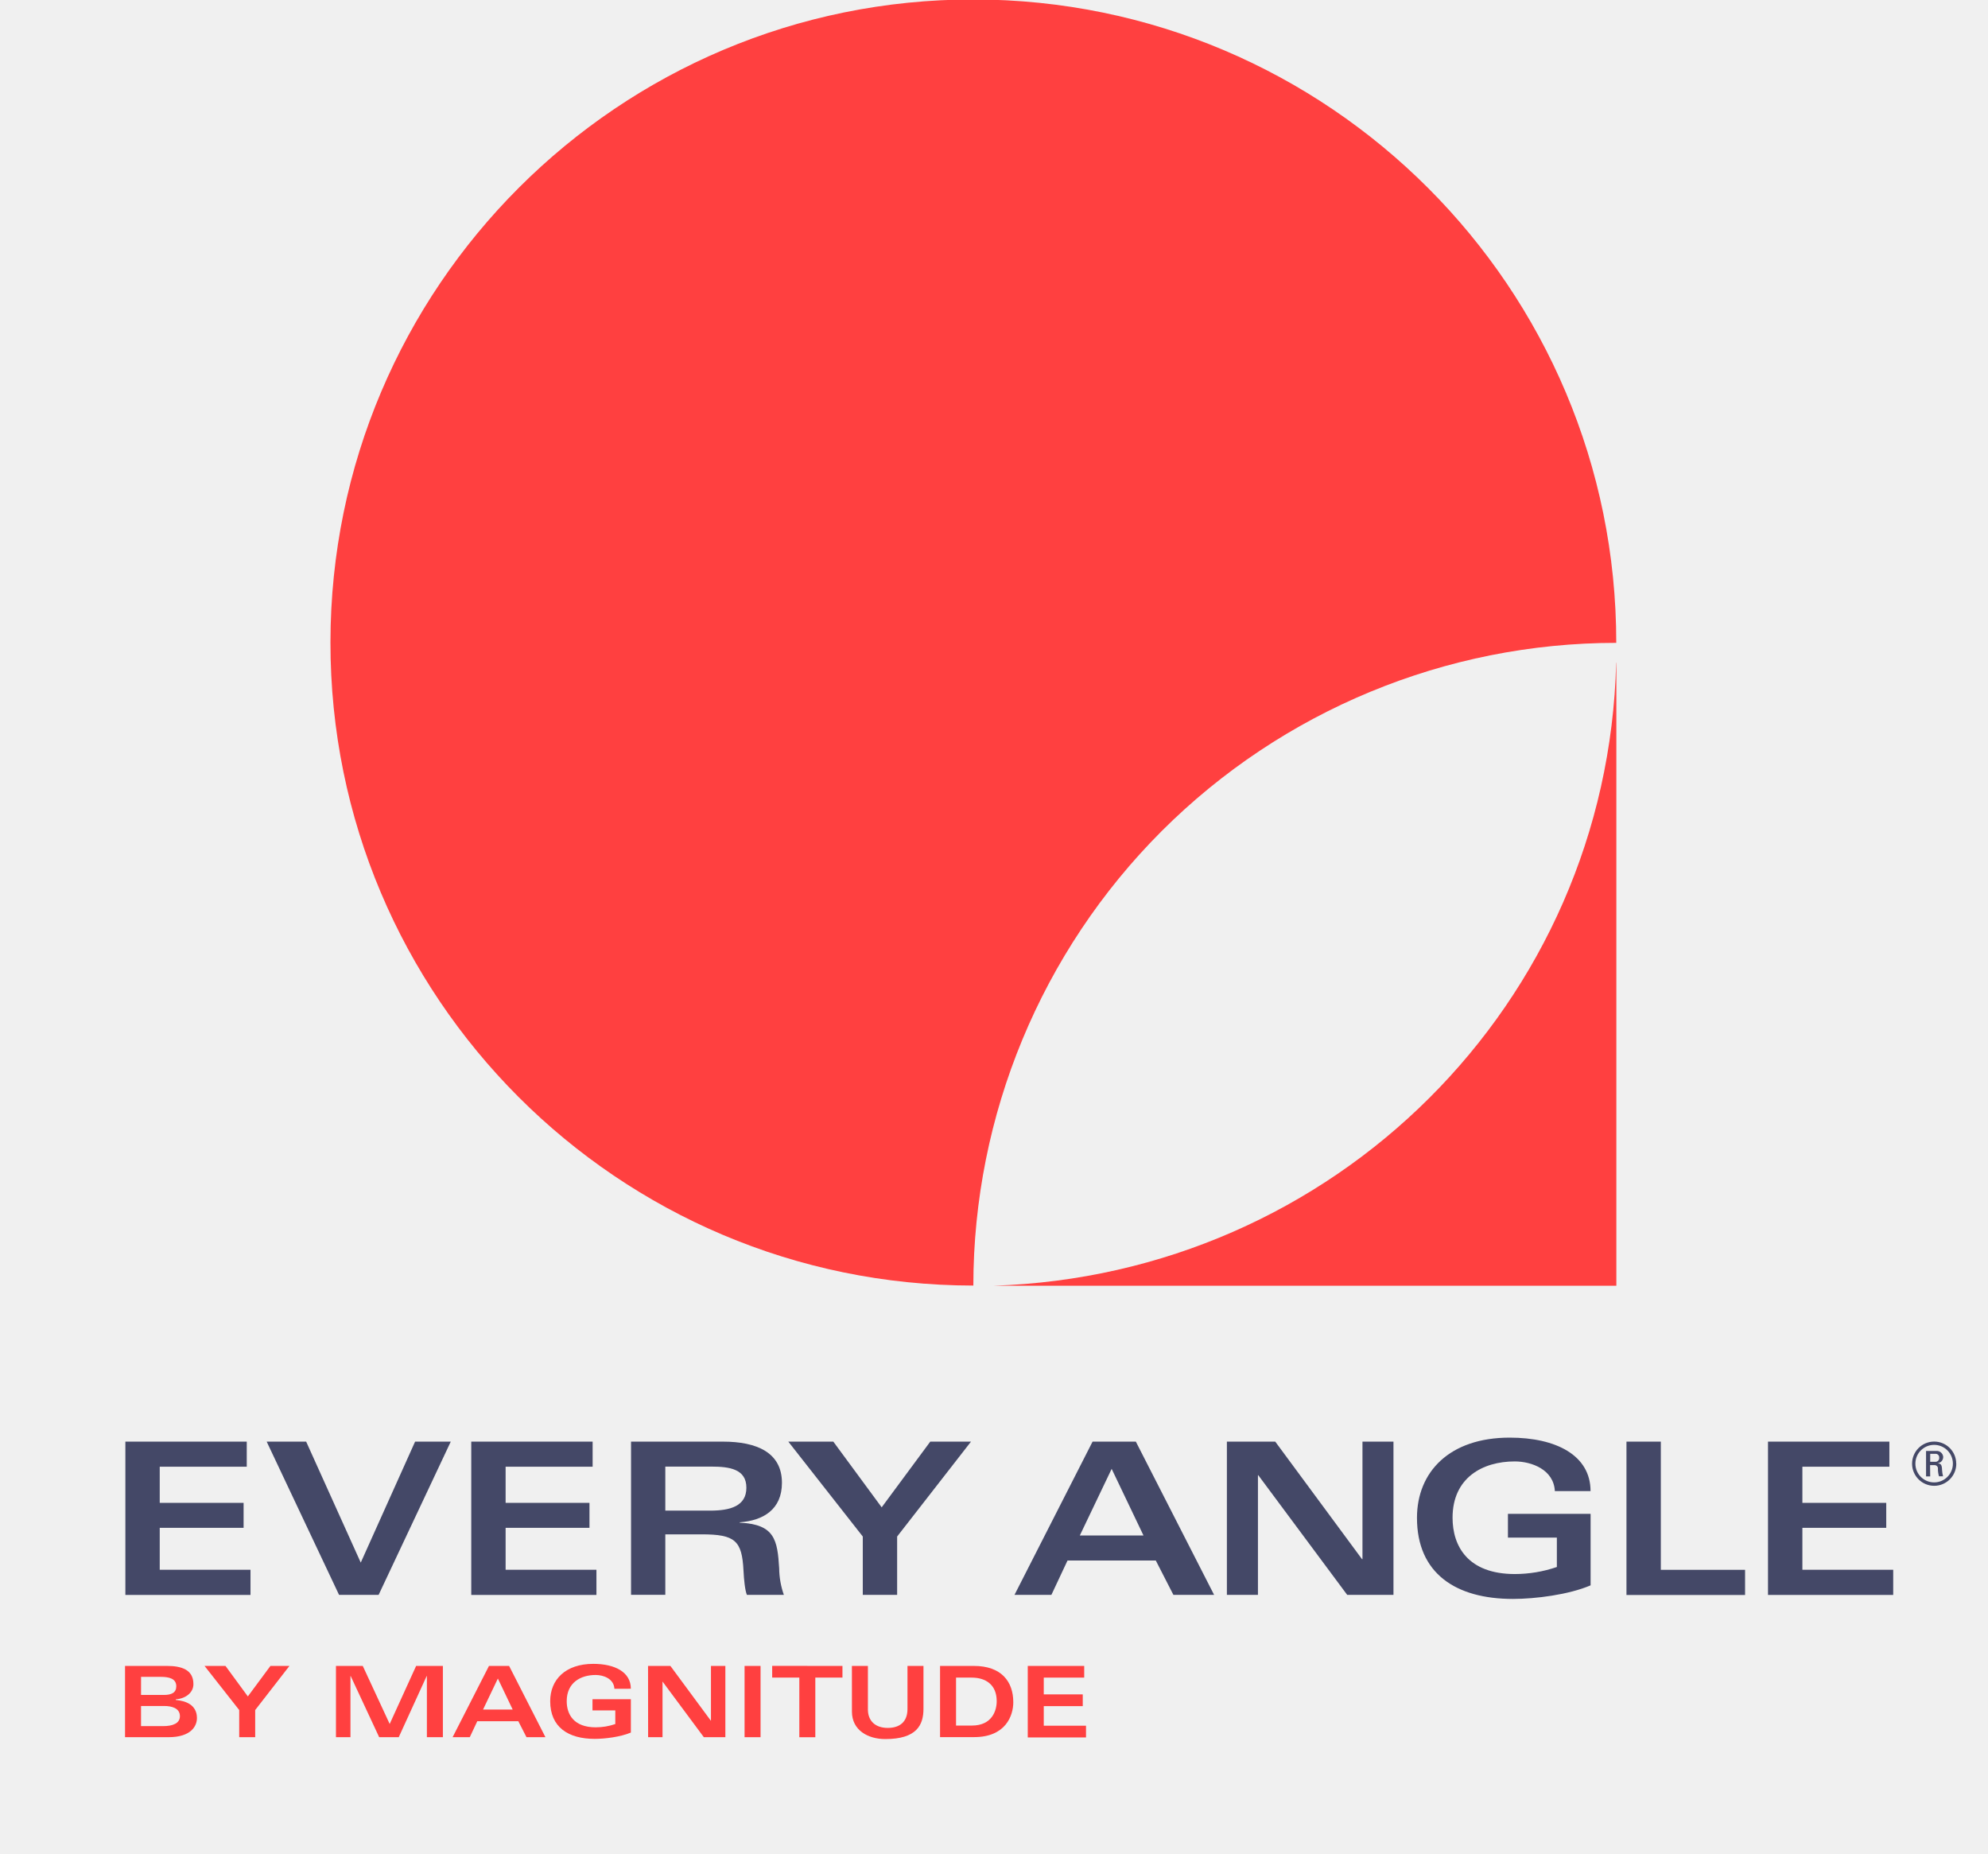
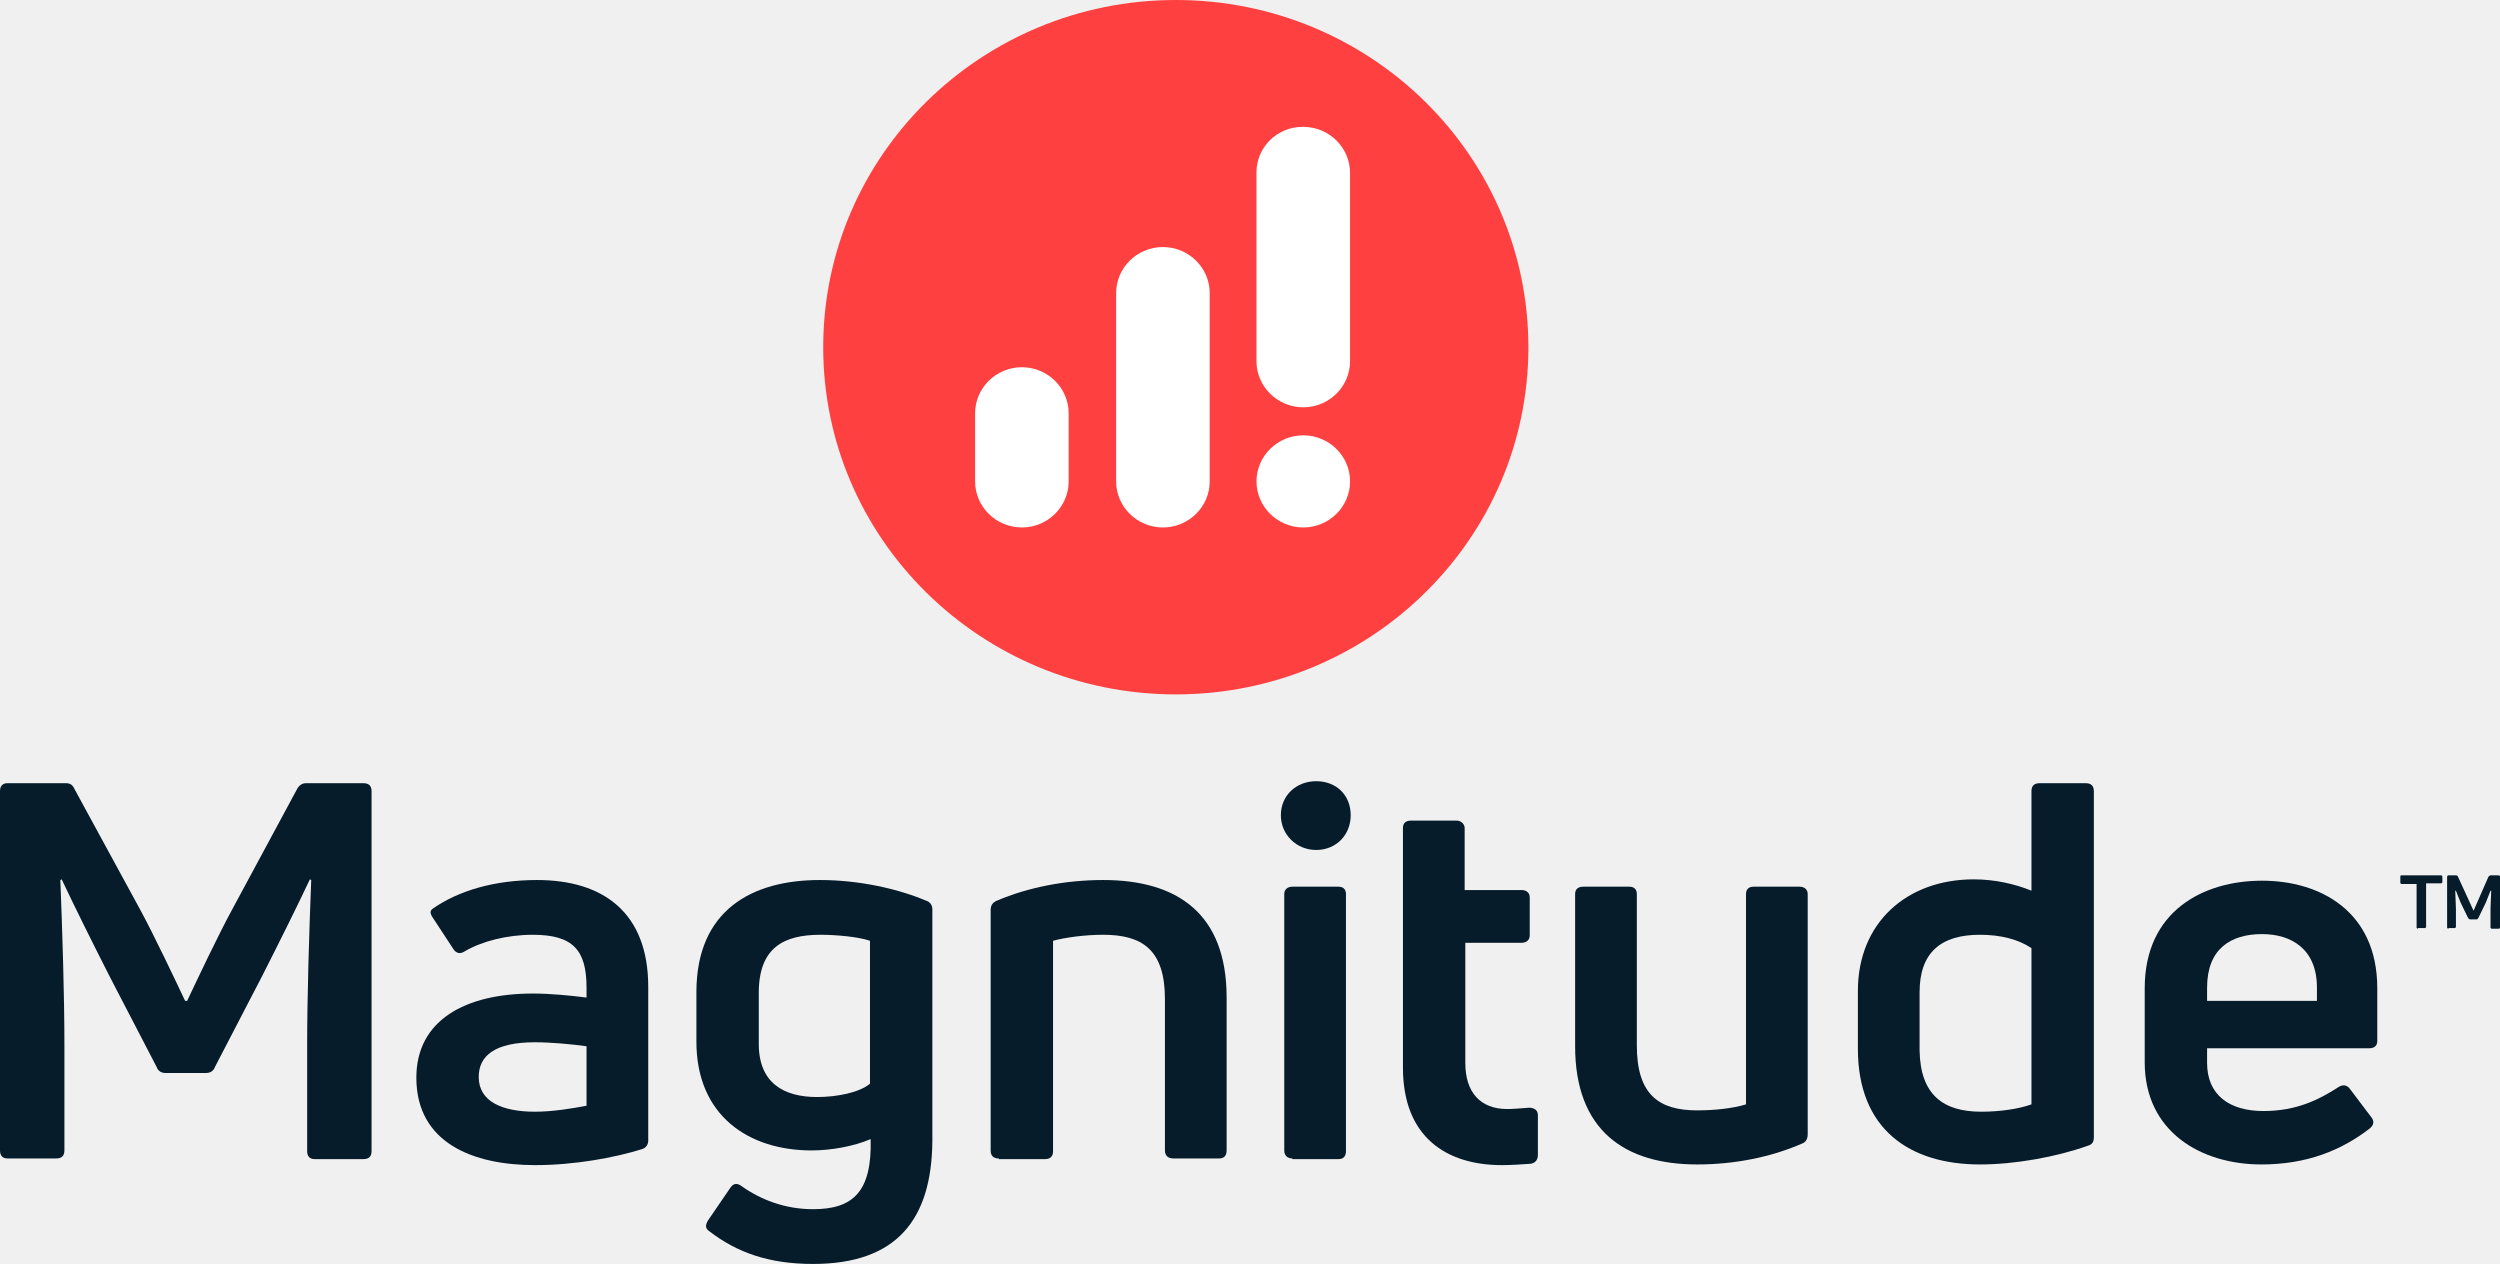
- <svg xmlns="http://www.w3.org/2000/svg" viewBox="0 0 711.16 662.82">
+ <svg xmlns="http://www.w3.org/2000/svg" width="269" height="136" viewBox="0 0 269 136" fill="none">
+   <g clip-path="url(#clip0)">
+     <path d="M162.193 119.332C162.703 119.332 163.652 119.261 164.527 119.189C165.111 119.189 165.476 119.476 165.476 119.979V124.29C165.476 124.721 165.257 125.152 164.673 125.224C163.725 125.295 162.484 125.367 161.609 125.367C155.626 125.367 150.957 122.35 150.957 114.878V89.086C150.957 88.583 151.249 88.296 151.833 88.296H156.721C157.158 88.296 157.523 88.583 157.596 89.014V95.768H163.725C164.235 95.768 164.6 96.055 164.6 96.558V100.653C164.6 101.156 164.235 101.443 163.725 101.443H157.669V114.375C157.669 117.536 159.274 119.332 162.193 119.332Z" fill="#061C2B" />
+     <path d="M126.516 74.717C147.469 74.717 164.455 57.991 164.455 37.359C164.455 16.726 147.469 0 126.516 0C105.564 0 88.578 16.726 88.578 37.359C88.578 57.991 105.564 74.717 126.516 74.717Z" fill="#FF4040" />
+     <path d="M114.988 51.799V44.471C114.988 41.741 112.726 39.514 109.954 39.514C107.182 39.514 104.92 41.741 104.92 44.471V51.799C104.92 54.529 107.182 56.756 109.954 56.756C112.726 56.756 114.988 54.529 114.988 51.799Z" fill="white" />
+     <path d="M130.164 51.799V31.539C130.164 28.809 127.902 26.582 125.13 26.582C122.357 26.582 120.096 28.809 120.096 31.539V51.799C120.096 54.529 122.357 56.756 125.13 56.756C127.902 56.756 130.164 54.529 130.164 51.799Z" fill="white" />
+     <path d="M145.266 38.867V18.608C145.266 15.877 143.004 13.65 140.231 13.65H140.158C137.386 13.65 135.197 15.877 135.197 18.536V38.867C135.197 41.598 137.459 43.825 140.231 43.825C143.004 43.825 145.266 41.598 145.266 38.867Z" fill="white" />
+     <path d="M145.267 51.799C145.267 49.069 143.006 46.842 140.233 46.842C137.461 46.842 135.199 49.069 135.199 51.799C135.199 54.529 137.461 56.756 140.233 56.756C143.006 56.756 145.267 54.529 145.267 51.799Z" fill="white" />
+     <path d="M0.803 124.649C0.292 124.649 0 124.361 0 123.786V85.135C0 84.56 0.292 84.272 0.803 84.272H7.077C7.515 84.272 7.807 84.416 8.025 84.919L15.029 97.779C16.561 100.581 18.969 105.682 19.918 107.693H20.137C21.085 105.682 23.493 100.581 25.025 97.779L31.956 84.919C32.175 84.488 32.539 84.272 32.904 84.272H39.106C39.689 84.272 39.981 84.56 39.981 85.135V123.858C39.981 124.433 39.689 124.72 39.106 124.72H33.853C33.342 124.72 33.05 124.433 33.05 123.858V112.435C33.05 107.119 33.269 100.222 33.488 94.69L33.342 94.618C31.956 97.564 30.059 101.371 28.162 105.107L23.128 114.806C22.982 115.237 22.617 115.453 22.179 115.453H17.802C17.364 115.453 16.999 115.237 16.853 114.806L11.819 105.107C9.922 101.371 8.025 97.564 6.639 94.618L6.493 94.69C6.712 100.222 6.931 107.119 6.931 112.435V123.786C6.931 124.361 6.639 124.649 6.056 124.649H0.803Z" fill="#061C2B" />
+     <path d="M57.785 94.69C64.935 94.69 69.751 98.211 69.751 106.185V122.709C69.751 123.141 69.532 123.5 69.094 123.643C66.103 124.577 61.798 125.368 57.566 125.368C50.927 125.368 44.799 122.997 44.799 115.956C44.799 109.778 50.052 106.904 57.348 106.904C59.245 106.904 61.36 107.119 63.111 107.335V106.257C63.111 102.234 61.652 100.582 57.348 100.582C54.502 100.582 51.803 101.3 49.979 102.378C49.541 102.665 49.103 102.593 48.812 102.162L46.55 98.714C46.258 98.283 46.258 97.995 46.55 97.78C49.322 95.84 53.189 94.69 57.785 94.69ZM57.566 119.62C59.463 119.62 61.652 119.261 63.111 118.974V112.579C61.579 112.364 59.318 112.148 57.566 112.148C53.262 112.148 51.511 113.585 51.511 115.884C51.511 118.543 54.065 119.62 57.566 119.62Z" fill="#061C2B" />
+     <path d="M87.481 136.001C82.739 136.001 79.31 134.779 76.319 132.48C75.881 132.193 75.881 131.834 76.173 131.331L78.581 127.81C78.872 127.379 79.237 127.236 79.748 127.595C81.864 129.104 84.49 130.109 87.481 130.109C91.786 130.109 93.829 128.241 93.683 122.566C91.859 123.356 89.378 123.787 87.335 123.787C80.55 123.787 74.933 120.051 74.933 112.077V106.76C74.933 97.923 80.915 94.69 88.211 94.69C92.443 94.69 96.601 95.624 99.665 96.918C100.103 97.061 100.322 97.421 100.322 97.852V122.781C100.249 131.187 96.528 136.001 87.481 136.001ZM87.919 118.04C90.108 118.04 92.516 117.537 93.61 116.603V101.228C92.37 100.797 89.962 100.582 88.284 100.582C84.344 100.582 81.645 101.947 81.645 106.832V112.148C81.572 116.603 84.417 118.04 87.919 118.04Z" fill="#061C2B" />
+     <path d="M107.471 124.649C106.888 124.649 106.596 124.362 106.596 123.787V97.923C106.596 97.492 106.742 97.133 107.252 96.918C110.608 95.481 114.621 94.69 118.707 94.69C126.659 94.69 131.985 98.283 131.985 107.335V123.787C131.985 124.362 131.693 124.649 131.183 124.649H126.222C125.711 124.649 125.346 124.362 125.346 123.787V107.479C125.346 102.162 122.865 100.582 118.707 100.582C116.737 100.582 114.621 100.869 113.308 101.228V123.859C113.308 124.434 113.016 124.721 112.432 124.721H107.471V124.649Z" fill="#061C2B" />
+     <path d="M141.615 91.457C139.499 91.457 137.821 89.804 137.821 87.721C137.821 85.565 139.499 84.057 141.615 84.057C143.804 84.057 145.336 85.565 145.336 87.721C145.336 89.804 143.804 91.457 141.615 91.457ZM139.062 124.648C138.551 124.648 138.186 124.361 138.186 123.786V96.198C138.186 95.695 138.551 95.408 139.062 95.408H144.023C144.533 95.408 144.825 95.695 144.825 96.198V123.858C144.825 124.433 144.533 124.72 144.023 124.72H139.062V124.648Z" fill="#061C2B" />
+     <path d="M193.634 95.408C194.144 95.408 194.509 95.696 194.509 96.198V122.062C194.509 122.565 194.29 122.924 193.852 123.068C190.569 124.505 186.63 125.295 182.617 125.295C174.81 125.295 169.484 121.631 169.484 112.579V96.198C169.484 95.696 169.776 95.408 170.36 95.408H175.321C175.832 95.408 176.124 95.696 176.124 96.198V112.507C176.124 117.823 178.531 119.476 182.617 119.476C184.514 119.476 186.484 119.26 187.87 118.829V96.198C187.87 95.696 188.162 95.408 188.672 95.408H193.634Z" fill="#061C2B" />
+     <path d="M218.586 85.135C218.586 84.56 218.878 84.272 219.462 84.272H224.423C225.007 84.272 225.299 84.56 225.299 85.135V122.35C225.299 122.852 225.153 123.14 224.642 123.284C221.213 124.505 216.763 125.295 213.042 125.295C205.454 125.295 199.909 121.487 199.909 112.866V106.616C199.909 99.288 205.162 94.618 212.385 94.618C214.647 94.618 216.835 95.121 218.586 95.839V85.135V85.135ZM213.188 119.62C215.157 119.62 217.2 119.332 218.586 118.829V102.018C217.2 101.084 215.303 100.581 213.042 100.581C208.883 100.581 206.548 102.449 206.548 106.76V113.01C206.621 117.823 209.102 119.62 213.188 119.62Z" fill="#061C2B" />
+     <path d="M255.795 112.004C255.795 112.507 255.503 112.794 254.92 112.794H237.483V114.375C237.483 117.824 239.89 119.548 243.538 119.548C247.113 119.548 249.521 118.326 251.637 116.961C252.074 116.674 252.512 116.746 252.804 117.105L255.139 120.194C255.503 120.625 255.43 121.056 254.993 121.416C251.928 123.787 248.208 125.295 243.319 125.295C236.826 125.295 230.771 121.775 230.771 114.303V106.329C230.771 97.995 237.118 94.762 243.392 94.762C249.667 94.762 255.795 98.067 255.795 106.329V112.004V112.004ZM243.392 100.509C240.036 100.509 237.483 102.09 237.483 106.257V107.694H249.302V106.257C249.302 102.162 246.602 100.509 243.392 100.509Z" fill="#061C2B" />
+     <path d="M260.172 99.935C260.099 99.935 260.026 99.863 260.026 99.791V95.121H258.421C258.348 95.121 258.275 95.05 258.275 94.978V94.331C258.275 94.188 258.348 94.188 258.421 94.188H262.653C262.726 94.188 262.799 94.259 262.799 94.331V94.906C262.799 94.978 262.726 95.05 262.653 95.05H261.048V99.719C261.048 99.791 260.975 99.863 260.902 99.863H260.172V99.935ZM263.455 99.935C263.382 99.935 263.309 99.863 263.309 99.791V94.331C263.309 94.259 263.382 94.188 263.455 94.188H264.258C264.331 94.188 264.404 94.188 264.477 94.331L266.155 97.995L267.76 94.331C267.833 94.259 267.906 94.188 267.979 94.188H268.854C268.927 94.188 269 94.259 269 94.331V99.791C269 99.863 268.927 99.935 268.854 99.935H268.125C268.052 99.935 267.979 99.863 267.979 99.791V97.78L268.052 95.84H267.979L267.468 97.133L266.666 98.785C266.593 98.857 266.593 98.929 266.447 98.929H265.79C265.717 98.929 265.644 98.857 265.571 98.785L264.769 97.133L264.258 95.84H264.185L264.258 97.78V99.719C264.258 99.791 264.185 99.863 264.112 99.863H263.455V99.935Z" fill="#061C2B" />
+   </g>
  <defs>
-     <style>.cls-1{fill:#ff4040;}.cls-2{fill:#444867;}.cls-3{fill:none;}</style>
+     <clipPath id="clip0">
+       <rect width="269" height="136" fill="white" />
+     </clipPath>
  </defs>
-   <g id="Layer_1" data-name="Layer 1">
-     <path class="cls-1" d="M44.73,595.82h15c5,0,9.46,1.23,9.46,6.5,0,3.21-3,5.23-6.29,5.44V608c3.36.29,7.55,1.63,7.55,6.46,0,2.79-2,6.85-10.2,6.85H44.73Zm5.72,10.38h8.16c2.79,0,4.45-.84,4.45-3.11,0-2.75-2.58-3.36-5.54-3.36H50.46Zm0,11.15h7.91c3.49,0,6-1,6-3.57,0-2.93-3.07-3.63-5.61-3.63h-8.3Z" />
-     <path class="cls-1" d="M103.54,595.82,91.29,611.6v9.71H85.57V611.6l-12.4-15.78h7.49l8,10.91,8.08-10.91Z" />
-     <path class="cls-1" d="M129.77,595.82l9.63,20.76,9.46-20.76h9.57v25.49h-5.72V599.42h-.07l-10,21.89h-7l-10.2-21.89h-.07v21.89h-5.19V595.82Z" />
-     <path class="cls-1" d="M174.92,595.82h7.2l13,25.49h-6.78l-2.93-5.72H170.74l-2.69,5.72h-6.14Zm8.48,15.6-5.3-11.09-5.3,11.09Z" />
-     <path class="cls-1" d="M219.79,604c-.18-3.57-3.85-4.94-6.71-4.94-5.36,0-10.35,2.72-10.35,9.36,0,4.73,2.52,9.36,10.38,9.36a21.7,21.7,0,0,0,7-1.17v-4.88h-8.16v-4h13.73v11.92c-3.63,1.55-9.23,2.26-12.92,2.26-9.5,0-15.94-4.2-15.94-13.49,0-7.63,5.4-13.34,15.42-13.34,7.7,0,13.43,2.93,13.43,8.9Z" />
-     <path class="cls-1" d="M231.82,595.82h8l14.44,19.56h.07V595.82h5.15v25.49h-7.7L237,601.4H237v19.91h-5.15Z" />
-     <path class="cls-1" d="M266.35,595.82h5.72v25.49h-5.72Z" />
-     <path class="cls-1" d="M301.37,595.82V600h-9.71v21.32h-5.72V600h-9.71v-4.2Z" />
-     <path class="cls-1" d="M304.75,595.82h5.72v15.53c0,4.2,2.72,6.64,7.1,6.64,4.2,0,7.06-2.08,7.06-6.78V595.82h5.72v15.32c0,5.82-2.43,10.84-13.66,10.84-6.18,0-11.93-3.14-11.93-9.81Z" />
-     <path class="cls-1" d="M336.28,595.82h12.11c9.78,0,14.09,5.54,14.09,13,0,4.77-2.72,12.46-14,12.46H336.28ZM342,617.15h5.65c7.28,0,8.9-5.4,8.9-8.72,0-5.87-3.92-8.43-8.93-8.43H342Z" />
-     <path class="cls-1" d="M387.85,600H373.38v6h13.95v4.2H373.38v7h15.11v4.2H367.66V595.82h20.19Z" />
-     <path class="cls-2" d="M88.27,524.57H57.14V537.5h30v8.93h-30v15H89.61v9H44.85V515.6H88.27Z" />
-     <path class="cls-2" d="M109.52,515.6l19.53,43.27,19.44-43.27h12.76l-25.81,54.81H121.29L95.4,515.6Z" />
-     <path class="cls-2" d="M212,524.57H180.87V537.5h30v8.93h-30v15h32.49v9H168.58V515.6H212Z" />
-     <path class="cls-2" d="M225.74,515.6h32.87c12.07,0,21.11,3.87,21.11,14.73,0,9.57-6.71,13.51-15.11,14.12v.15c12.53.53,13.51,6.15,14.12,16.32a29.45,29.45,0,0,0,1.68,9.49H267.19c-.68-1.59-1.07-5.46-1.22-8.65-.53-10.78-3-13-15-13H238v21.63H225.74ZM238,540.28H254c7.21,0,13-1.59,13-8.2s-5.92-7.55-12.45-7.55H238Z" />
-     <path class="cls-2" d="M347.35,515.6l-26.42,33.94v20.87H308.64V549.54L282,515.6h16.1l17.3,23.5,17.38-23.5Z" />
-     <path class="cls-2" d="M390.84,515.6h15.48l28,54.81H419.76l-6.3-12.29H381.88l-5.77,12.29H362.91Zm18.22,33.57-11.39-23.83-11.39,23.83Z" />
-     <path class="cls-2" d="M438.89,515.6h17.3l31.05,42.05h.15V515.6h11.09v54.81H481.93l-31.81-42.8H450v42.8H438.89Z" />
-     <path class="cls-2" d="M556.21,533.3c-.38-7.67-8.27-10.62-14.35-10.62-11.54,0-22.24,5.87-22.24,20.14,0,10.17,5.46,20.14,22.31,20.14a46.66,46.66,0,0,0,15-2.52V549.92H539.43v-8.5H569V567c-7.82,3.36-19.81,4.86-27.79,4.86-20.42,0-34.32-9.11-34.32-29,0-16.4,11.61-28.69,33.17-28.69,16.55,0,28.92,6.3,28.92,19.13Z" />
-     <path class="cls-2" d="M581.83,515.6h12.29v45.85h30.14v9H581.83Z" />
-     <path class="cls-2" d="M675.88,524.57H644.76V537.5h30v8.93h-30v15h32.49v9H632.46V515.6h43.42Z" />
-     <rect class="cls-3" x="668.16" y="515.6" width="15.89" height="15.9" />
-     <path class="cls-2" d="M699.82,523.47a7.91,7.91,0,1,1-7.92-7.89h0a7.88,7.88,0,0,1,7.89,7.87Zm-14.64,0a6.71,6.71,0,1,0,6.71-6.71,6.71,6.71,0,0,0-6.71,6.71h0Zm5.3,4.58H689v-9.11h3.62a2.29,2.29,0,0,1,2.51,2.05q0,.11,0,.22a2.21,2.21,0,0,1-2,2.11h0c1.13.13,1.54.49,1.59,2.32a11.87,11.87,0,0,0,.36,2.37h-1.45a9.25,9.25,0,0,1-.38-3,1.18,1.18,0,0,0-1.31-1h-1.5Zm0-5.24h1.89a1.31,1.31,0,0,0,1.33-1.47,1.27,1.27,0,0,0-1.14-1.38h-2.07Z" />
-   </g>
-   <g id="Layer_2" data-name="Layer 2">
-     <path class="cls-1" d="M415.55,297.25a230.23,230.23,0,0,1,162.63-67.33h0c.07-127-102.85-230-229.86-230.11s-230,102.85-230.11,229.86,102.85,230,229.86,230.11h.12A230.17,230.17,0,0,1,415.55,297.25Z" />
-     <path class="cls-1" d="M578.15,237c-3.06,122-101,219-222.88,222.85H578.21V237.06Z" />
-   </g>
</svg>
